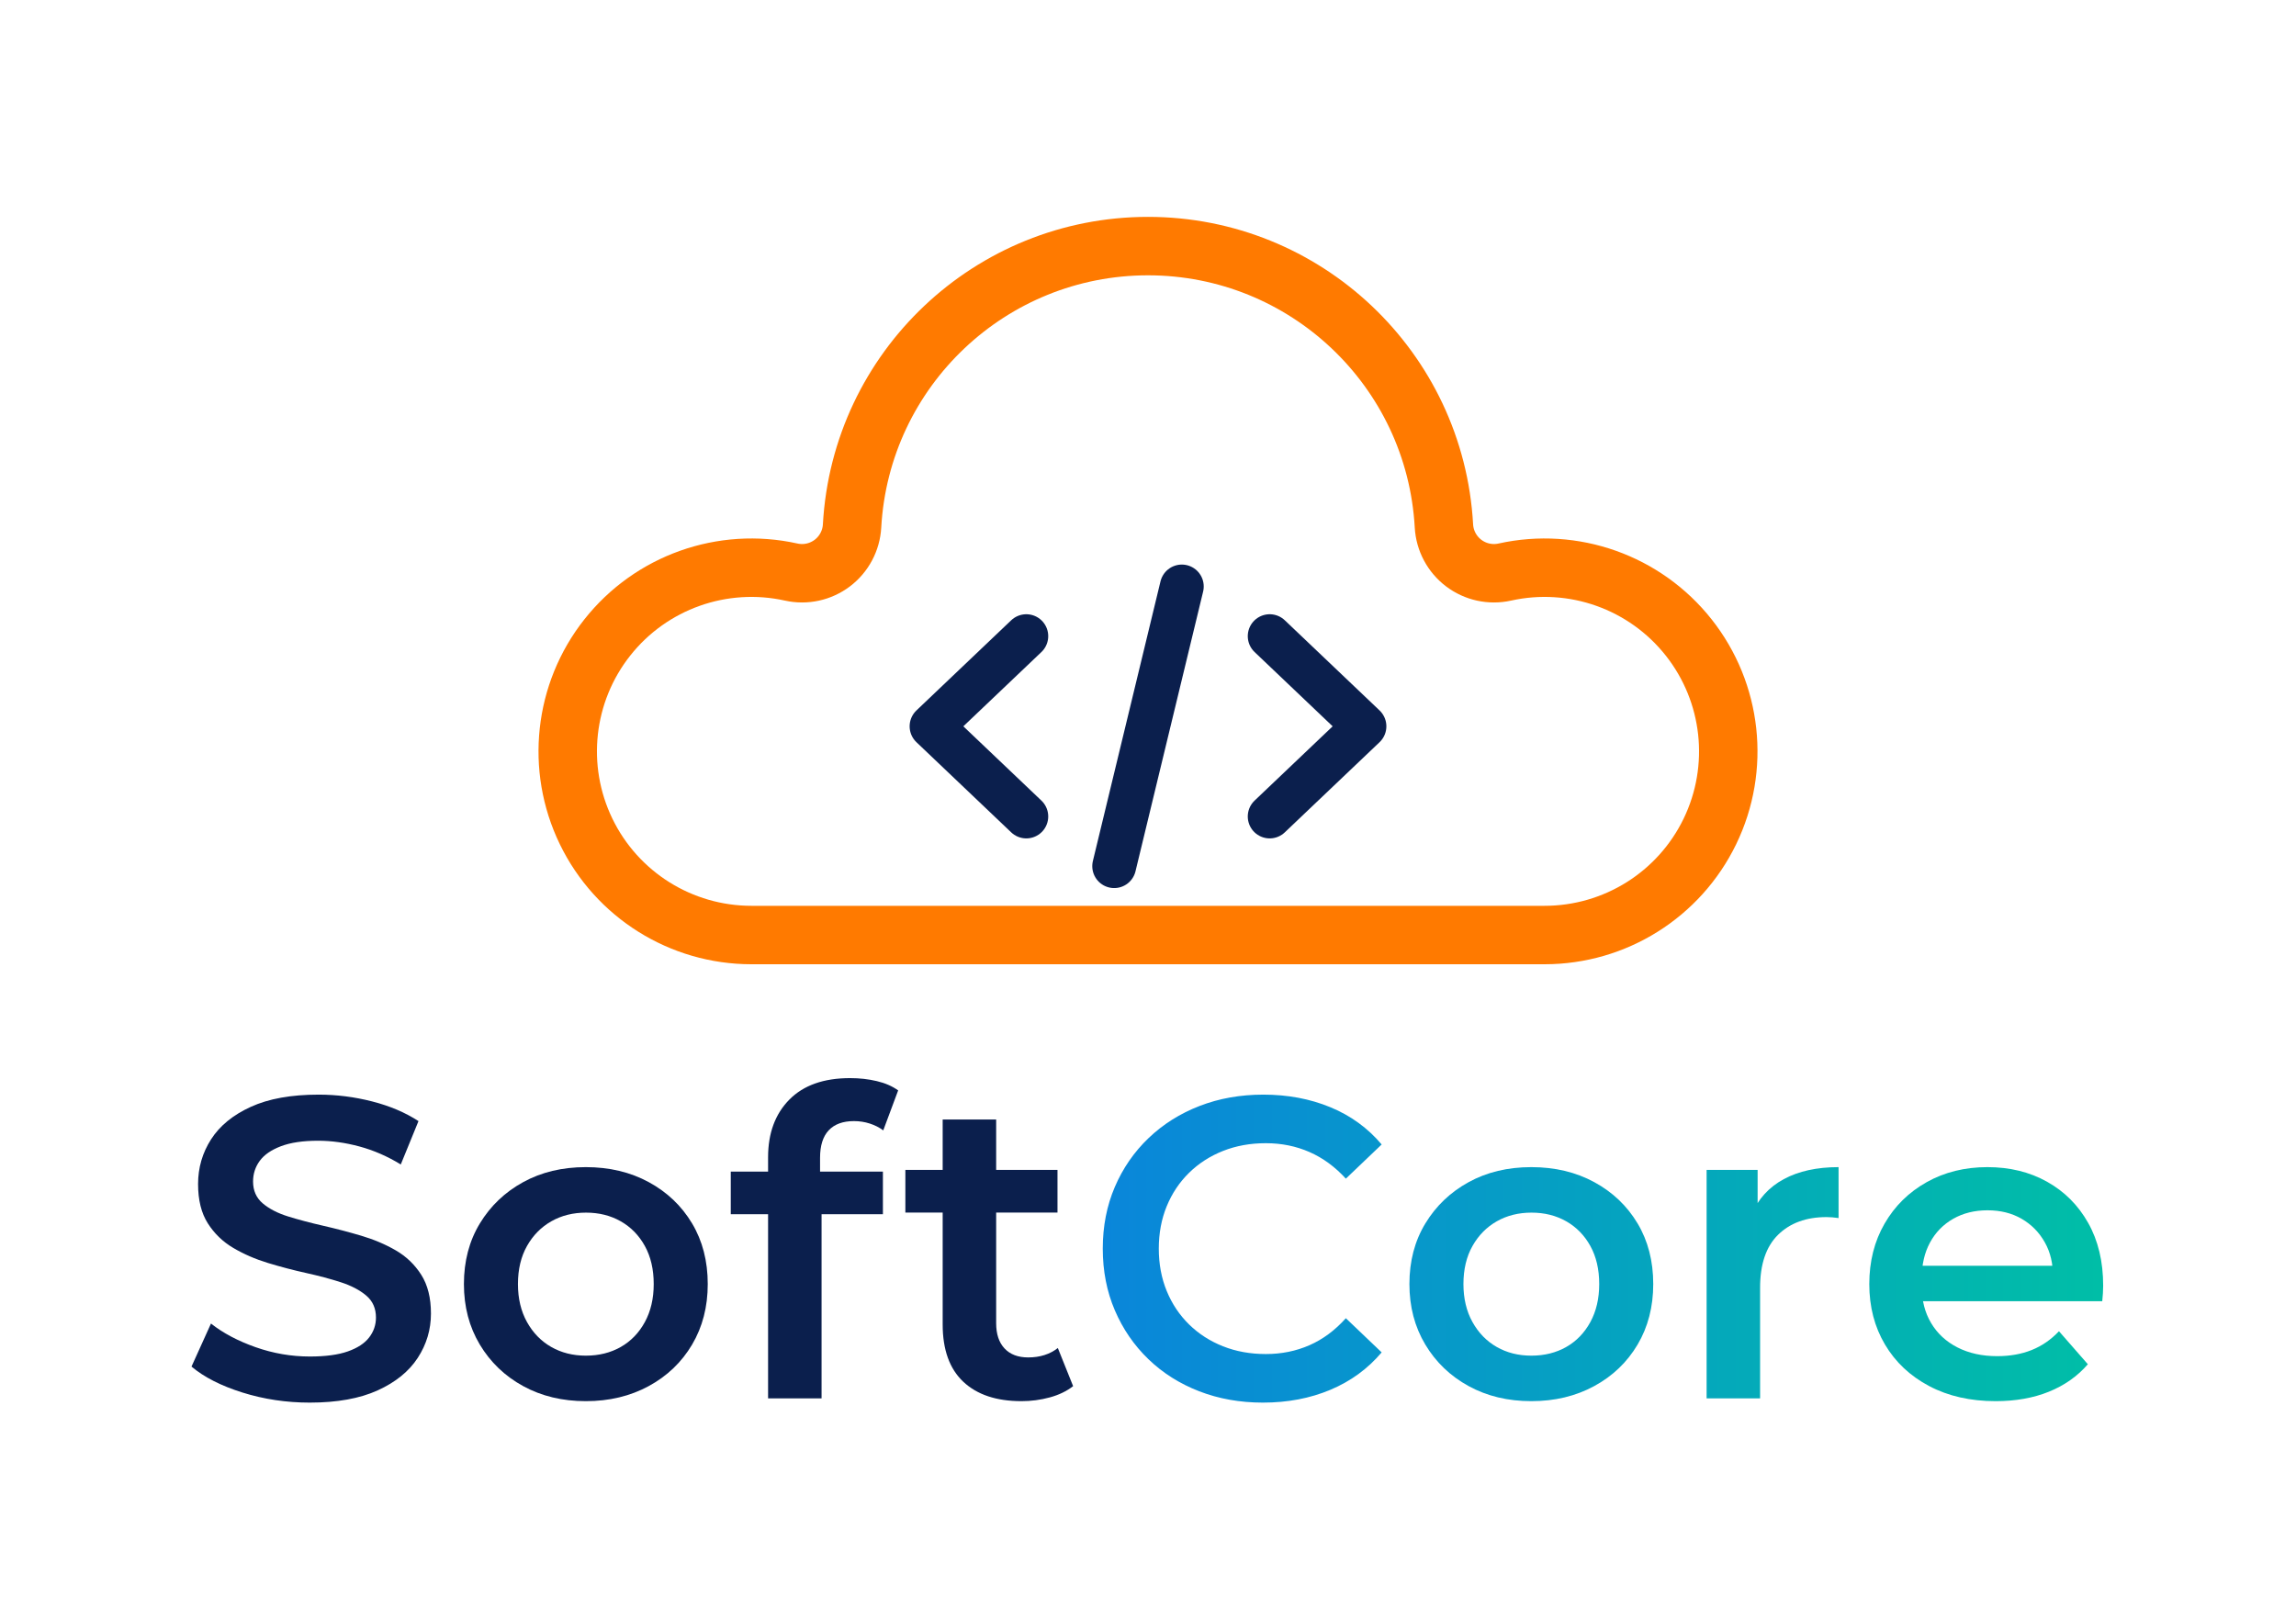
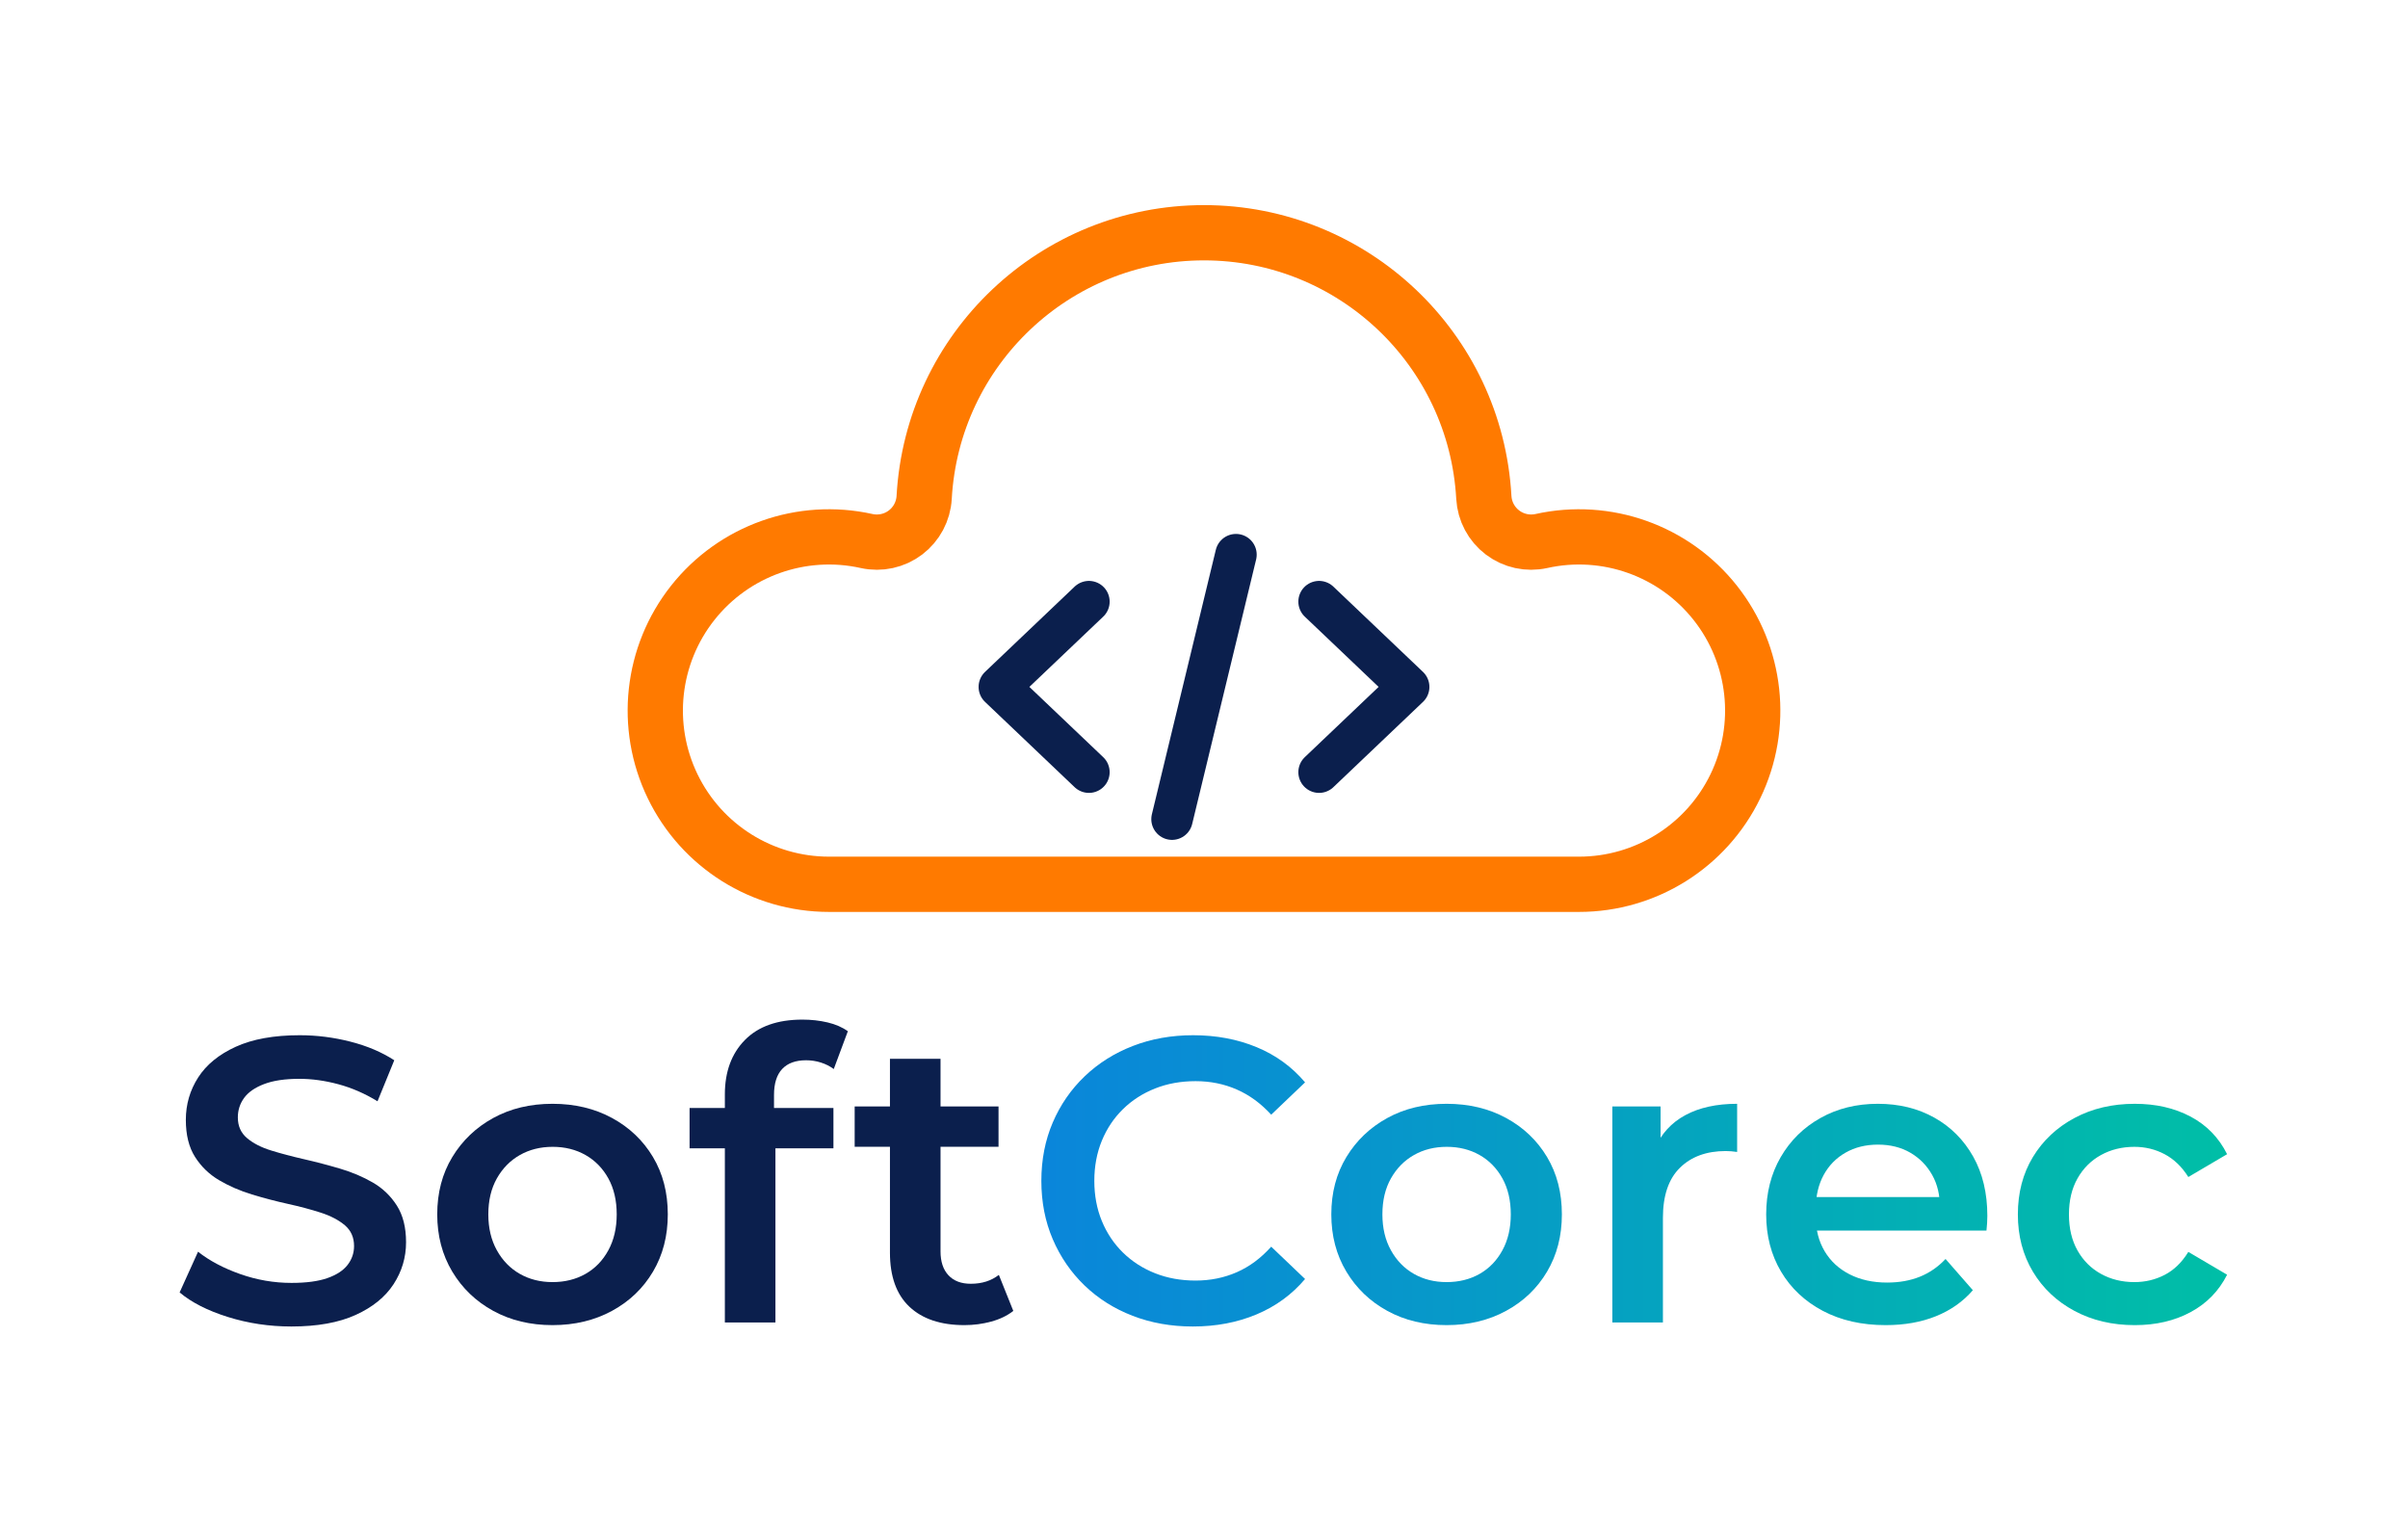
- <svg xmlns="http://www.w3.org/2000/svg" viewBox="0 70 1100 770" width="1100" height="770" role="img" aria-label="SoftCore">
+ <svg xmlns="http://www.w3.org/2000/svg" viewBox="-60 70 1220 770" width="1220" height="770" role="img" aria-label="SoftCorec">
  <defs>
    <linearGradient id="cloudGrad" gradientUnits="userSpaceOnUse" x1="272.0" y1="188.0" x2="828.0" y2="518.0">
      <stop offset="0" stop-color="#0A57FF" />
      <stop offset="0.55" stop-color="#0A9BD9" />
      <stop offset="1" stop-color="#00BFA6" />
    </linearGradient>
-     <linearGradient id="coreGrad" gradientUnits="userSpaceOnUse" x1="519.4" y1="0" x2="1015.4" y2="0">
+     <linearGradient id="coreGrad" gradientUnits="userSpaceOnUse" x1="519.4" y1="0" x2="1136.9" y2="0">
      <stop offset="0" stop-color="#0A85DB" />
      <stop offset="1" stop-color="#00BFA6" />
    </linearGradient>
  </defs>
  <path d="M360.00 518.00 H740.00 A88.00 88.00 0 1 0 720.94 344.09 A24.00 24.00 0 0 1 691.78 322.01 A142.00 142.00 0 0 0 408.22 322.01 A24.00 24.00 0 0 1 379.06 344.09 A88.00 88.00 0 1 0 360.00 518.00 Z" fill="none" stroke="#FF7A00" stroke-width="28" stroke-linejoin="round" stroke-linecap="round" />
  <path d="M491.7 374.8 L446.3 418.0 L491.7 461.2 M566.2 351.0 L533.8 485.0 M608.3 374.8 L653.7 418.0 L608.3 461.2" fill="none" stroke="#0B1F4D" stroke-width="21" stroke-linecap="round" stroke-linejoin="round" />
-   <g>
+   <g transform="translate(-60.74 0)">
    <path d="M148.382 742.031Q131.592 742.031 116.209 737.217Q100.827 732.403 91.747 724.772L101.08 704.148Q109.724 710.985 122.42 715.465Q135.117 719.945 148.435 719.945Q159.689 719.945 166.631 717.506Q173.574 715.066 176.847 710.825Q180.12 706.583 180.12 701.267Q180.12 694.695 175.458 690.744Q170.796 686.794 163.277 684.364Q155.759 681.934 146.64 679.924Q137.521 677.913 128.388 675.133Q119.256 672.352 111.737 667.904Q104.219 663.457 99.557 656.127Q94.895 648.796 94.895 637.316Q94.895 625.598 101.128 615.88Q107.361 606.162 120.171 600.315Q132.981 594.469 152.622 594.469Q165.57 594.469 178.287 597.723Q191.004 600.976 200.494 607.153L192.008 627.929Q182.419 622.063 172.209 619.309Q161.999 616.555 152.39 616.555Q141.493 616.555 134.537 619.213Q127.582 621.87 124.411 626.241Q121.241 630.611 121.241 636.106Q121.241 642.652 125.903 646.589Q130.565 650.526 138.083 652.854Q145.602 655.181 154.734 657.267Q163.867 659.354 172.986 662.045Q182.105 664.737 189.623 669.095Q197.142 673.453 201.804 680.77Q206.466 688.087 206.466 699.362Q206.466 710.876 200.144 720.594Q193.821 730.312 180.936 736.171Q168.05 742.031 148.382 742.031Z" fill="#0B1F4D" />
    <path d="M280.669 741.336Q263.824 741.336 250.644 734.121Q237.465 726.907 229.863 714.199Q222.261 701.492 222.261 685.228Q222.261 668.778 229.897 656.186Q237.532 643.594 250.639 636.4Q263.746 629.206 280.669 629.206Q297.592 629.206 310.811 636.389Q324.031 643.571 331.553 656.143Q339.076 668.715 339.076 685.23Q339.076 701.559 331.577 714.233Q324.077 726.907 310.791 734.121Q297.505 741.336 280.669 741.336ZM280.669 719.535Q290.077 719.535 297.39 715.38Q304.703 711.224 308.948 703.435Q313.193 695.646 313.193 685.235Q313.193 674.665 308.948 666.992Q304.703 659.318 297.39 655.163Q290.077 651.007 280.758 651.007Q271.438 651.007 264.125 655.163Q256.813 659.318 252.478 666.992Q248.144 674.665 248.144 685.235Q248.144 695.646 252.478 703.435Q256.813 711.224 264.113 715.38Q271.413 719.535 280.669 719.535Z" fill="#0B1F4D" />
    <path d="M367.984 740.0V624.475Q367.984 607.208 378.146 596.881Q388.308 586.554 407.295 586.554Q413.961 586.554 420.015 587.976Q426.07 589.397 430.302 592.446L423.159 611.601Q420.369 609.505 416.722 608.328Q413.075 607.151 409.134 607.151Q401.18 607.151 397.034 611.565Q392.888 615.979 392.888 624.707V637.177L393.609 648.566V740.0ZM350.11 651.776V631.338H422.995V651.776Z" fill="#0B1F4D" />
    <path d="M489.379 741.336Q471.391 741.336 461.51 732.038Q451.629 722.739 451.629 704.572V606.398H477.254V703.984Q477.254 711.786 481.271 716.084Q485.288 720.382 492.601 720.382Q501.045 720.382 506.804 715.879L514.126 734.142Q509.51 737.752 502.92 739.544Q496.33 741.336 489.379 741.336ZM433.755 650.98V630.542H506.64V650.98Z" fill="#0B1F4D" />
    <path d="M605.072 742.031Q588.565 742.031 574.533 736.598Q560.5 731.166 550.184 721.21Q539.867 711.254 534.101 697.787Q528.334 684.32 528.334 668.25Q528.334 652.18 534.101 638.713Q539.867 625.246 550.273 615.29Q560.678 605.334 574.711 599.902Q588.744 594.469 605.25 594.469Q622.795 594.469 637.397 600.511Q651.999 606.552 661.945 618.35L644.787 634.727Q637.004 626.197 627.353 621.968Q617.702 617.739 606.461 617.739Q595.306 617.739 585.943 621.448Q576.58 625.158 569.674 631.925Q562.767 638.693 558.969 647.944Q555.17 657.194 555.17 668.25Q555.17 679.306 558.969 688.556Q562.767 697.807 569.674 704.575Q576.58 711.342 585.943 715.052Q595.306 718.761 606.461 718.761Q617.702 718.761 627.353 714.532Q637.004 710.303 644.787 701.594L661.945 717.971Q651.999 729.743 637.397 735.887Q622.795 742.031 605.072 742.031Z" fill="url(#coreGrad)" />
    <path d="M733.649 741.336Q716.804 741.336 703.624 734.121Q690.445 726.907 682.843 714.199Q675.241 701.492 675.241 685.228Q675.241 668.778 682.877 656.186Q690.512 643.594 703.619 636.4Q716.726 629.206 733.649 629.206Q750.572 629.206 763.791 636.389Q777.011 643.571 784.533 656.143Q792.056 668.715 792.056 685.23Q792.056 701.559 784.557 714.233Q777.057 726.907 763.771 734.121Q750.485 741.336 733.649 741.336ZM733.649 719.535Q743.057 719.535 750.37 715.38Q757.683 711.224 761.928 703.435Q766.173 695.646 766.173 685.235Q766.173 674.665 761.928 666.992Q757.683 659.318 750.37 655.163Q743.057 651.007 733.738 651.007Q724.418 651.007 717.105 655.163Q709.793 659.318 705.458 666.992Q701.124 674.665 701.124 685.235Q701.124 695.646 705.458 703.435Q709.793 711.224 717.093 715.38Q724.393 719.535 733.649 719.535Z" fill="url(#coreGrad)" />
    <path d="M817.624 740.0V630.542H842.065V660.619L839.174 651.877Q843.942 640.72 854.592 634.963Q865.242 629.206 880.849 629.206V653.607Q879.202 653.375 877.826 653.259Q876.45 653.144 875.061 653.144Q860.501 653.144 851.875 661.61Q843.249 670.077 843.249 686.972V740.0Z" fill="url(#coreGrad)" />
    <path d="M956.103 741.336Q937.924 741.336 924.257 734.108Q910.591 726.88 903.079 714.193Q895.566 701.506 895.566 685.258Q895.566 668.957 902.887 656.283Q910.208 643.609 923.054 636.408Q935.9 629.206 952.155 629.206Q968.225 629.206 980.75 636.213Q993.275 643.219 1000.444 655.955Q1007.613 668.692 1007.613 685.972Q1007.613 687.539 1007.497 689.619Q1007.381 691.7 1007.176 693.446H916.052V676.455H993.643L983.536 681.865Q983.715 672.449 979.661 665.248Q975.608 658.048 968.563 653.968Q961.518 649.888 952.208 649.888Q942.898 649.888 935.751 653.968Q928.603 658.048 924.652 665.338Q920.702 672.627 920.702 682.4V686.514Q920.702 696.367 925.178 703.901Q929.655 711.436 937.84 715.605Q946.026 719.774 956.824 719.774Q966.042 719.774 973.385 716.831Q980.728 713.889 986.441 707.826L1000.279 723.653Q992.793 732.29 981.604 736.813Q970.414 741.336 956.103 741.336Z" fill="url(#coreGrad)" />
+     <path d="M1082.33 741.34Q1065.20 741.34 1051.75 734.13Q1038.31 726.93 1030.69 714.25Q1023.08 701.56 1023.08 685.26Q1023.08 668.78 1030.69 656.19Q1038.31 643.61 1051.75 636.41Q1065.20 629.21 1082.33 629.21Q1098.37 629.21 1110.60 635.70Q1122.84 642.20 1129.09 654.74L1109.45 666.30Q1104.54 658.51 1097.47 654.76Q1090.39 651.01 1082.13 651.01Q1072.72 651.01 1065.19 655.16Q1057.65 659.32 1053.31 666.99Q1048.96 674.67 1048.96 685.26Q1048.96 695.85 1053.31 703.54Q1057.65 711.22 1065.19 715.38Q1072.72 719.54 1082.13 719.54Q1090.39 719.54 1097.47 715.87Q1104.54 712.21 1109.45 704.24L1129.09 715.80Q1122.84 728.17 1110.60 734.75Q1098.37 741.34 1082.33 741.34Z" fill="url(#coreGrad)" />
  </g>
</svg>
